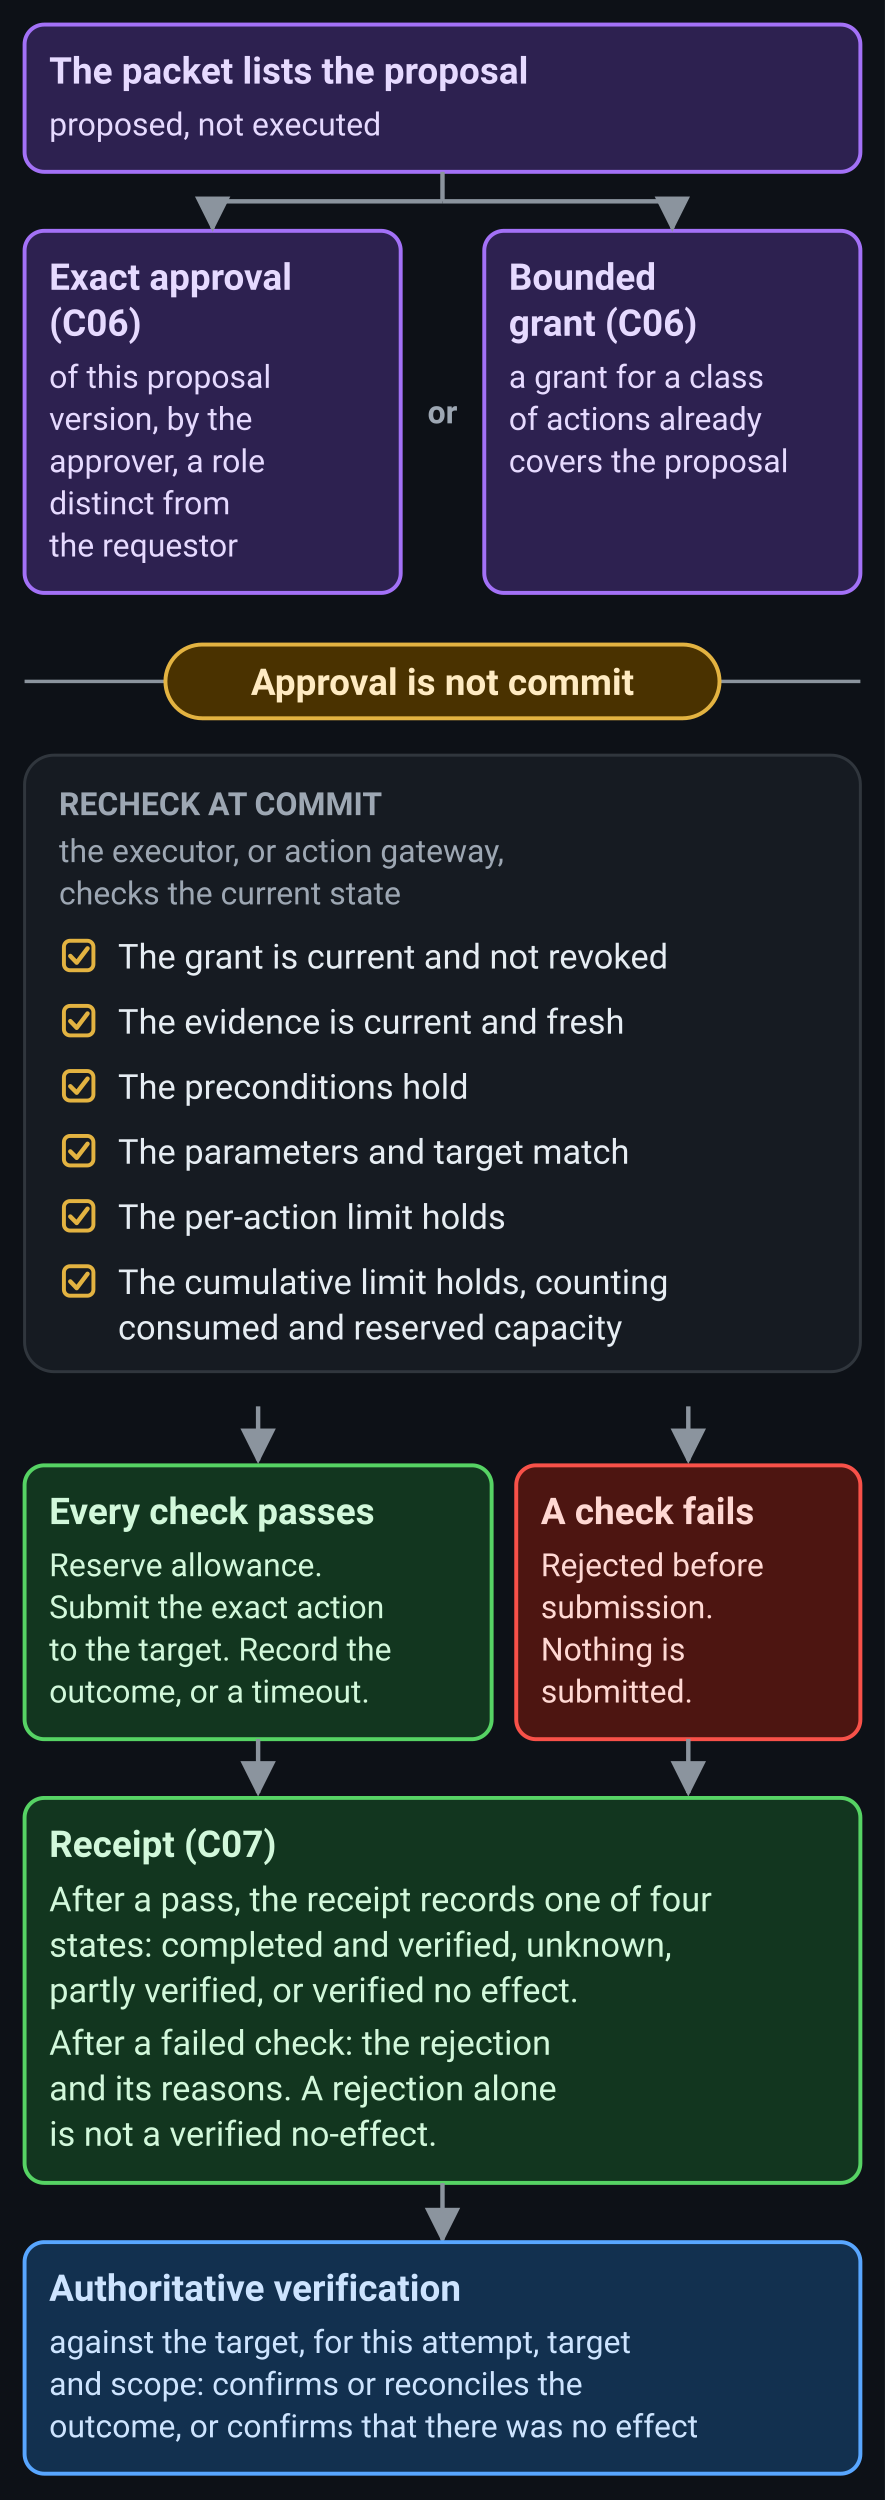
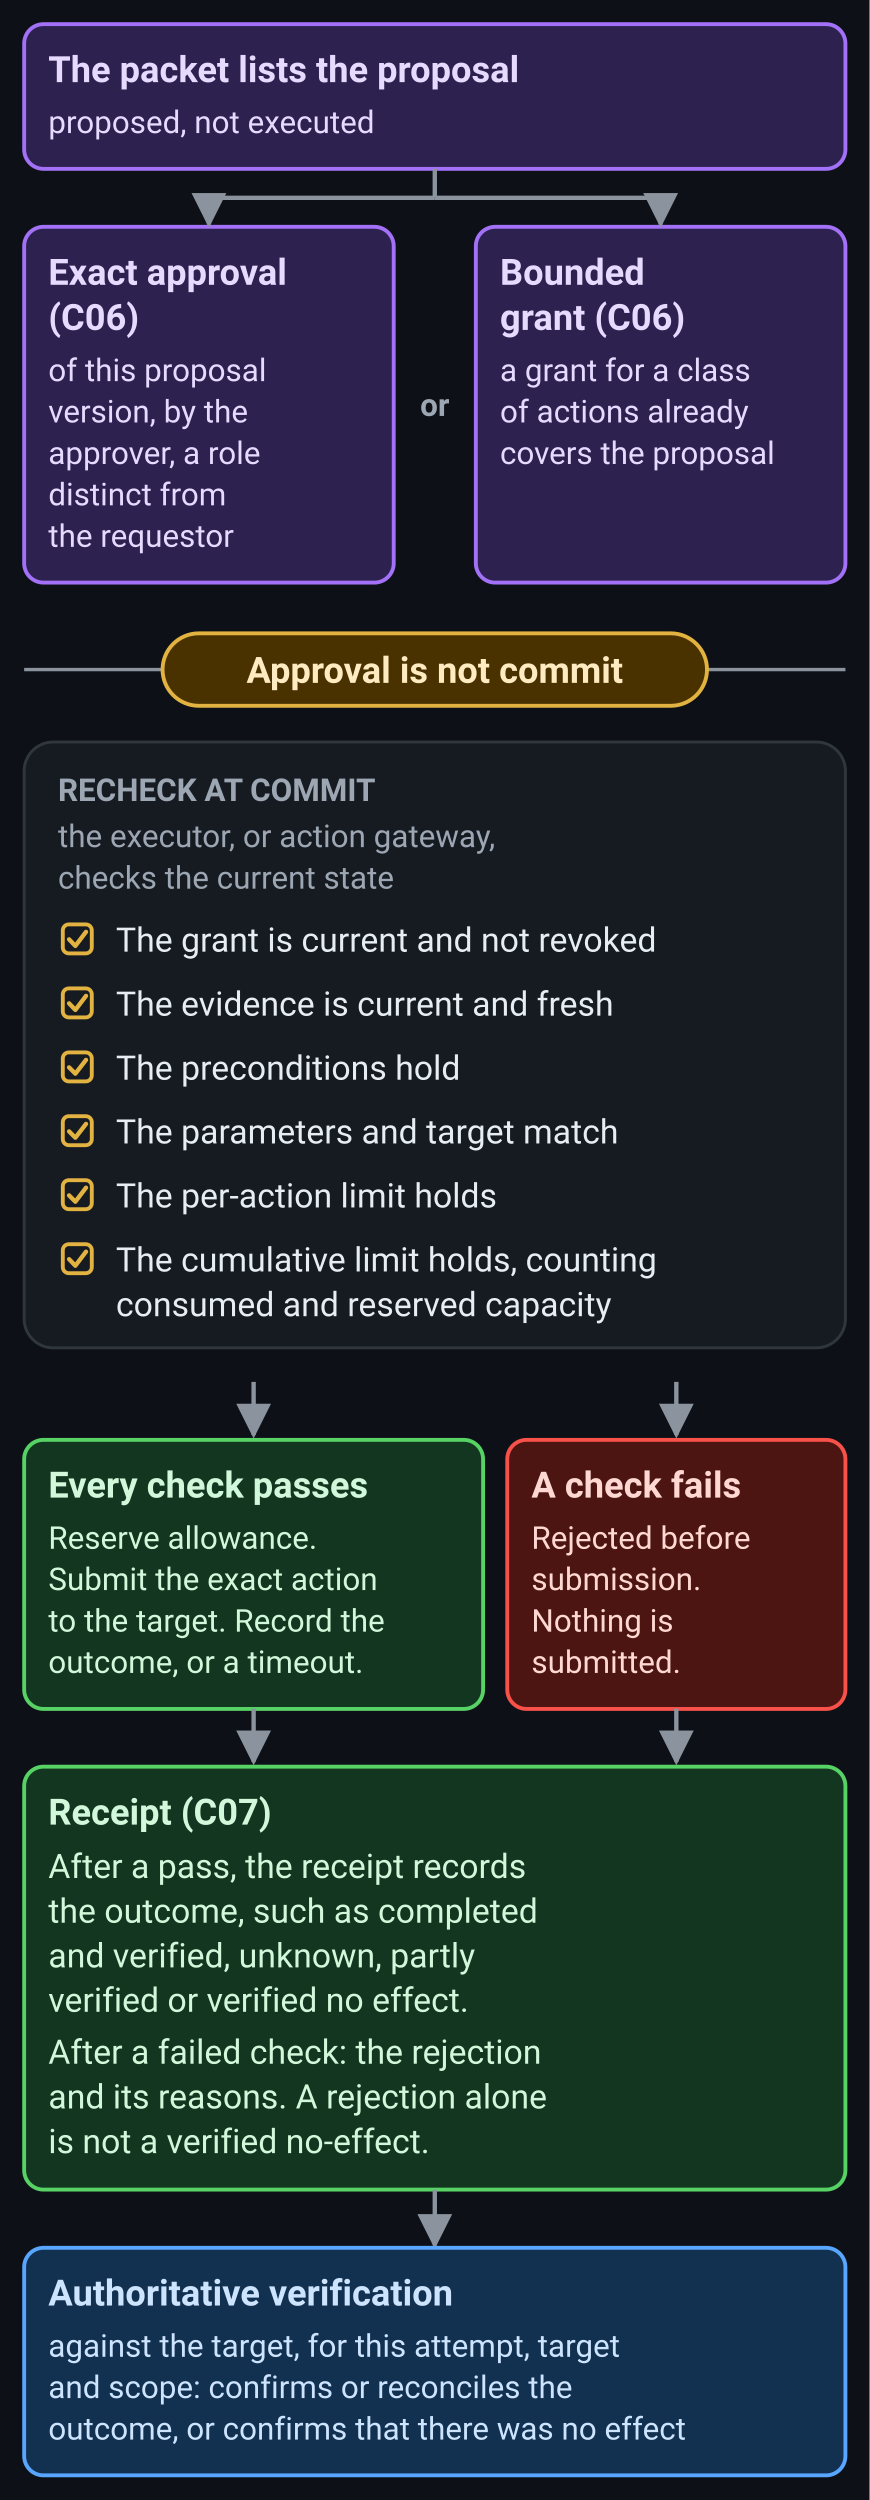
- <svg xmlns="http://www.w3.org/2000/svg" viewBox="0 0 360 1017" width="360" height="1017" role="img" aria-labelledby="t d" font-family="-apple-system, 'Segoe UI', Roboto, Helvetica, Arial, sans-serif">
+ <svg xmlns="http://www.w3.org/2000/svg" viewBox="0 0 360 1035" width="360" height="1035" role="img" aria-labelledby="t d" font-family="-apple-system, 'Segoe UI', Roboto, Helvetica, Arial, sans-serif">
  <defs>
    <marker id="arr" viewBox="0 0 10 10" refX="9" refY="5" markerWidth="8" markerHeight="8" orient="auto-start-reverse">
      <path d="M0 0 L10 5 L0 10 z" fill="#8b949e" />
    </marker>
    <marker id="arrs" viewBox="0 0 10 10" refX="9" refY="5" markerWidth="5.5" markerHeight="5.5" orient="auto-start-reverse">
      <path d="M0 0 L10 5 L0 10 z" fill="#8b949e" />
    </marker>
  </defs>
-   <rect width="360" height="1017" fill="#0d1117" />
+   <rect width="360" height="1035" fill="#0d1117" />
  <rect x="10.0" y="10.0" width="340.0" height="59.9" rx="8" fill="#2D2150" stroke="#A371F7" stroke-width="1.6" />
  <text x="20.0" y="34.0" font-size="15" text-anchor="start" font-weight="700" fill="#E6DAFF">The packet lists the proposal</text>
  <text x="20.0" y="55.1" font-size="13" text-anchor="start" fill="#E6DAFF">proposed, not executed</text>
  <rect x="10.0" y="93.9" width="153.0" height="147.3" rx="8" fill="#2D2150" stroke="#A371F7" stroke-width="1.6" />
  <text x="20.0" y="117.9" font-size="15" text-anchor="start" font-weight="700" fill="#E6DAFF">Exact approval</text>
  <text x="20.0" y="136.6" font-size="15" text-anchor="start" font-weight="700" fill="#E6DAFF">(C06)</text>
  <text x="20.0" y="157.8" font-size="13" text-anchor="start" fill="#E6DAFF">of this proposal</text>
  <text x="20.0" y="174.9" font-size="13" text-anchor="start" fill="#E6DAFF">version, by the</text>
  <text x="20.0" y="192.1" font-size="13" text-anchor="start" fill="#E6DAFF">approver, a role</text>
  <text x="20.0" y="209.2" font-size="13" text-anchor="start" fill="#E6DAFF">distinct from</text>
  <text x="20.0" y="226.4" font-size="13" text-anchor="start" fill="#E6DAFF">the requestor</text>
  <rect x="197.0" y="93.9" width="153.0" height="147.3" rx="8" fill="#2D2150" stroke="#A371F7" stroke-width="1.6" />
  <text x="207.0" y="117.9" font-size="15" text-anchor="start" font-weight="700" fill="#E6DAFF">Bounded</text>
  <text x="207.0" y="136.6" font-size="15" text-anchor="start" font-weight="700" fill="#E6DAFF">grant (C06)</text>
  <text x="207.0" y="157.8" font-size="13" text-anchor="start" fill="#E6DAFF">a grant for a class</text>
  <text x="207.0" y="174.9" font-size="13" text-anchor="start" fill="#E6DAFF">of actions already</text>
  <text x="207.0" y="192.1" font-size="13" text-anchor="start" fill="#E6DAFF">covers the proposal</text>
  <path d="M180.0 69.9 L180.0 81.9" fill="none" stroke="#8b949e" stroke-width="1.8" />
  <path d="M180.0 81.9 L86.5 81.9 L86.5 92.9" fill="none" stroke="#8b949e" stroke-width="1.8" marker-end="url(#arr)" />
  <path d="M180.0 81.9 L273.5 81.9 L273.5 92.9" fill="none" stroke="#8b949e" stroke-width="1.8" marker-end="url(#arr)" />
  <text x="180.0" y="172.2" font-size="13" text-anchor="middle" font-weight="700" fill="#9da7b3">or</text>
  <path d="M10.0 277.2 L350.0 277.2" fill="none" stroke="#8b949e" stroke-width="1.4" />
  <rect x="67.3" y="262.2" width="225.4" height="30.0" rx="15" fill="#4A3200" stroke="#E3B341" stroke-width="1.6" />
  <text x="180.0" y="282.7" font-size="15" text-anchor="middle" font-weight="700" fill="#FFEBC2">Approval is not commit</text>
  <rect x="10.0" y="307.2" width="340.0" height="250.8" rx="12" fill="#161b22" stroke="#30363d" stroke-width="1.2" />
  <text x="24.0" y="331.6" font-size="13" text-anchor="start" font-weight="700" fill="#9da7b3">RECHECK AT COMMIT</text>
  <text x="24.0" y="350.7" font-size="13" text-anchor="start" fill="#9da7b3">the executor, or action gateway,</text>
  <text x="24.0" y="367.9" font-size="13" text-anchor="start" fill="#9da7b3">checks the current state</text>
  <text x="48.0" y="394.0" font-size="14" text-anchor="start" fill="#e6edf3">The grant is current and not revoked</text>
  <rect x="26.0" y="382.7" width="12" height="12" rx="2.5" fill="none" stroke="#E3B341" stroke-width="1.6" />
  <path d="M28.6 388.9 L31.2 391.6 L35.6 385.8" fill="none" stroke="#E3B341" stroke-width="1.8" stroke-linecap="round" stroke-linejoin="round" />
  <text x="48.0" y="420.5" font-size="14" text-anchor="start" fill="#e6edf3">The evidence is current and fresh</text>
  <rect x="26.0" y="409.2" width="12" height="12" rx="2.5" fill="none" stroke="#E3B341" stroke-width="1.6" />
  <path d="M28.6 415.4 L31.2 418.1 L35.6 412.3" fill="none" stroke="#E3B341" stroke-width="1.8" stroke-linecap="round" stroke-linejoin="round" />
  <text x="48.0" y="447.0" font-size="14" text-anchor="start" fill="#e6edf3">The preconditions hold</text>
  <rect x="26.0" y="435.7" width="12" height="12" rx="2.5" fill="none" stroke="#E3B341" stroke-width="1.6" />
  <path d="M28.6 441.9 L31.2 444.5 L35.6 438.8" fill="none" stroke="#E3B341" stroke-width="1.8" stroke-linecap="round" stroke-linejoin="round" />
  <text x="48.0" y="473.4" font-size="14" text-anchor="start" fill="#e6edf3">The parameters and target match</text>
  <rect x="26.0" y="462.1" width="12" height="12" rx="2.5" fill="none" stroke="#E3B341" stroke-width="1.6" />
  <path d="M28.6 468.4 L31.2 471.0 L35.6 465.3" fill="none" stroke="#E3B341" stroke-width="1.8" stroke-linecap="round" stroke-linejoin="round" />
  <text x="48.0" y="499.9" font-size="14" text-anchor="start" fill="#e6edf3">The per-action limit holds</text>
  <rect x="26.0" y="488.6" width="12" height="12" rx="2.5" fill="none" stroke="#E3B341" stroke-width="1.6" />
  <path d="M28.6 494.9 L31.2 497.5 L35.6 491.7" fill="none" stroke="#E3B341" stroke-width="1.8" stroke-linecap="round" stroke-linejoin="round" />
  <text x="48.0" y="526.4" font-size="14" text-anchor="start" fill="#e6edf3">The cumulative limit holds, counting</text>
  <text x="48.0" y="544.9" font-size="14" text-anchor="start" fill="#e6edf3">consumed and reserved capacity</text>
  <rect x="26.0" y="515.1" width="12" height="12" rx="2.5" fill="none" stroke="#E3B341" stroke-width="1.6" />
  <path d="M28.6 521.3 L31.2 524.0 L35.6 518.2" fill="none" stroke="#E3B341" stroke-width="1.8" stroke-linecap="round" stroke-linejoin="round" />
  <path d="M105.0 572.1 L105.0 594.1" fill="none" stroke="#8b949e" stroke-width="1.8" marker-end="url(#arr)" />
  <path d="M280.0 572.1 L280.0 594.1" fill="none" stroke="#8b949e" stroke-width="1.8" marker-end="url(#arr)" />
  <rect x="10.0" y="596.1" width="190.0" height="111.4" rx="8" fill="#12361F" stroke="#56D364" stroke-width="1.6" />
  <text x="20.0" y="620.0" font-size="15" text-anchor="start" font-weight="700" fill="#D2F8DB">Every check passes</text>
  <text x="20.0" y="641.2" font-size="13" text-anchor="start" fill="#D2F8DB">Reserve allowance.</text>
  <text x="20.0" y="658.3" font-size="13" text-anchor="start" fill="#D2F8DB">Submit the exact action</text>
  <text x="20.0" y="675.5" font-size="13" text-anchor="start" fill="#D2F8DB">to the target. Record the</text>
  <text x="20.0" y="692.6" font-size="13" text-anchor="start" fill="#D2F8DB">outcome, or a timeout.</text>
  <rect x="210.0" y="596.1" width="140.0" height="111.4" rx="8" fill="#4D1511" stroke="#F85149" stroke-width="1.6" />
  <text x="220.0" y="620.0" font-size="15" text-anchor="start" font-weight="700" fill="#FFD8D3">A check fails</text>
  <text x="220.0" y="641.2" font-size="13" text-anchor="start" fill="#FFD8D3">Rejected before</text>
  <text x="220.0" y="658.3" font-size="13" text-anchor="start" fill="#FFD8D3">submission.</text>
  <text x="220.0" y="675.5" font-size="13" text-anchor="start" fill="#FFD8D3">Nothing is</text>
  <text x="220.0" y="692.6" font-size="13" text-anchor="start" fill="#FFD8D3">submitted.</text>
  <path d="M105.0 707.4 L105.0 729.4" fill="none" stroke="#8b949e" stroke-width="1.8" marker-end="url(#arr)" />
  <path d="M280.0 707.4 L280.0 729.4" fill="none" stroke="#8b949e" stroke-width="1.8" marker-end="url(#arr)" />
-   <rect x="10.0" y="731.4" width="340.0" height="156.6" rx="8" fill="#12361F" stroke="#56D364" stroke-width="1.6" />
+   <rect x="10.0" y="731.4" width="340.0" height="175.1" rx="8" fill="#12361F" stroke="#56D364" stroke-width="1.6" />
  <text x="20.0" y="755.4" font-size="15" text-anchor="start" font-weight="700" fill="#D2F8DB">Receipt (C07)</text>
-   <text x="20.0" y="777.5" font-size="14" text-anchor="start" fill="#D2F8DB">After a pass, the receipt records one of four</text>
-   <text x="20.0" y="796.0" font-size="14" text-anchor="start" fill="#D2F8DB">states: completed and verified, unknown,</text>
-   <text x="20.0" y="814.5" font-size="14" text-anchor="start" fill="#D2F8DB">partly verified, or verified no effect.</text>
-   <text x="20.0" y="835.9" font-size="14" text-anchor="start" fill="#D2F8DB">After a failed check: the rejection</text>
-   <text x="20.0" y="854.4" font-size="14" text-anchor="start" fill="#D2F8DB">and its reasons. A rejection alone</text>
-   <text x="20.0" y="872.9" font-size="14" text-anchor="start" fill="#D2F8DB">is not a verified no-effect.</text>
-   <path d="M180.0 888.1 L180.0 911.1" fill="none" stroke="#8b949e" stroke-width="1.8" marker-end="url(#arr)" />
-   <rect x="10.0" y="912.1" width="340.0" height="94.2" rx="8" fill="#12304F" stroke="#58A6FF" stroke-width="1.6" />
-   <text x="20.0" y="936.0" font-size="15" text-anchor="start" font-weight="700" fill="#CDE4FF">Authoritative verification</text>
-   <text x="20.0" y="957.2" font-size="13" text-anchor="start" fill="#CDE4FF">against the target, for this attempt, target</text>
-   <text x="20.0" y="974.3" font-size="13" text-anchor="start" fill="#CDE4FF">and scope: confirms or reconciles the</text>
-   <text x="20.0" y="991.5" font-size="13" text-anchor="start" fill="#CDE4FF">outcome, or confirms that there was no effect</text>
+   <text x="20.0" y="777.5" font-size="14" text-anchor="start" fill="#D2F8DB">After a pass, the receipt records</text>
+   <text x="20.0" y="796.0" font-size="14" text-anchor="start" fill="#D2F8DB">the outcome, such as completed</text>
+   <text x="20.0" y="814.5" font-size="14" text-anchor="start" fill="#D2F8DB">and verified, unknown, partly</text>
+   <text x="20.0" y="832.9" font-size="14" text-anchor="start" fill="#D2F8DB">verified or verified no effect.</text>
+   <text x="20.0" y="854.4" font-size="14" text-anchor="start" fill="#D2F8DB">After a failed check: the rejection</text>
+   <text x="20.0" y="872.9" font-size="14" text-anchor="start" fill="#D2F8DB">and its reasons. A rejection alone</text>
+   <text x="20.0" y="891.4" font-size="14" text-anchor="start" fill="#D2F8DB">is not a verified no-effect.</text>
+   <path d="M180.0 906.6 L180.0 929.6" fill="none" stroke="#8b949e" stroke-width="1.8" marker-end="url(#arr)" />
+   <rect x="10.0" y="930.6" width="340.0" height="94.2" rx="8" fill="#12304F" stroke="#58A6FF" stroke-width="1.6" />
+   <text x="20.0" y="954.5" font-size="15" text-anchor="start" font-weight="700" fill="#CDE4FF">Authoritative verification</text>
+   <text x="20.0" y="975.7" font-size="13" text-anchor="start" fill="#CDE4FF">against the target, for this attempt, target</text>
+   <text x="20.0" y="992.8" font-size="13" text-anchor="start" fill="#CDE4FF">and scope: confirms or reconciles the</text>
+   <text x="20.0" y="1010.0" font-size="13" text-anchor="start" fill="#CDE4FF">outcome, or confirms that there was no effect</text>
</svg>
